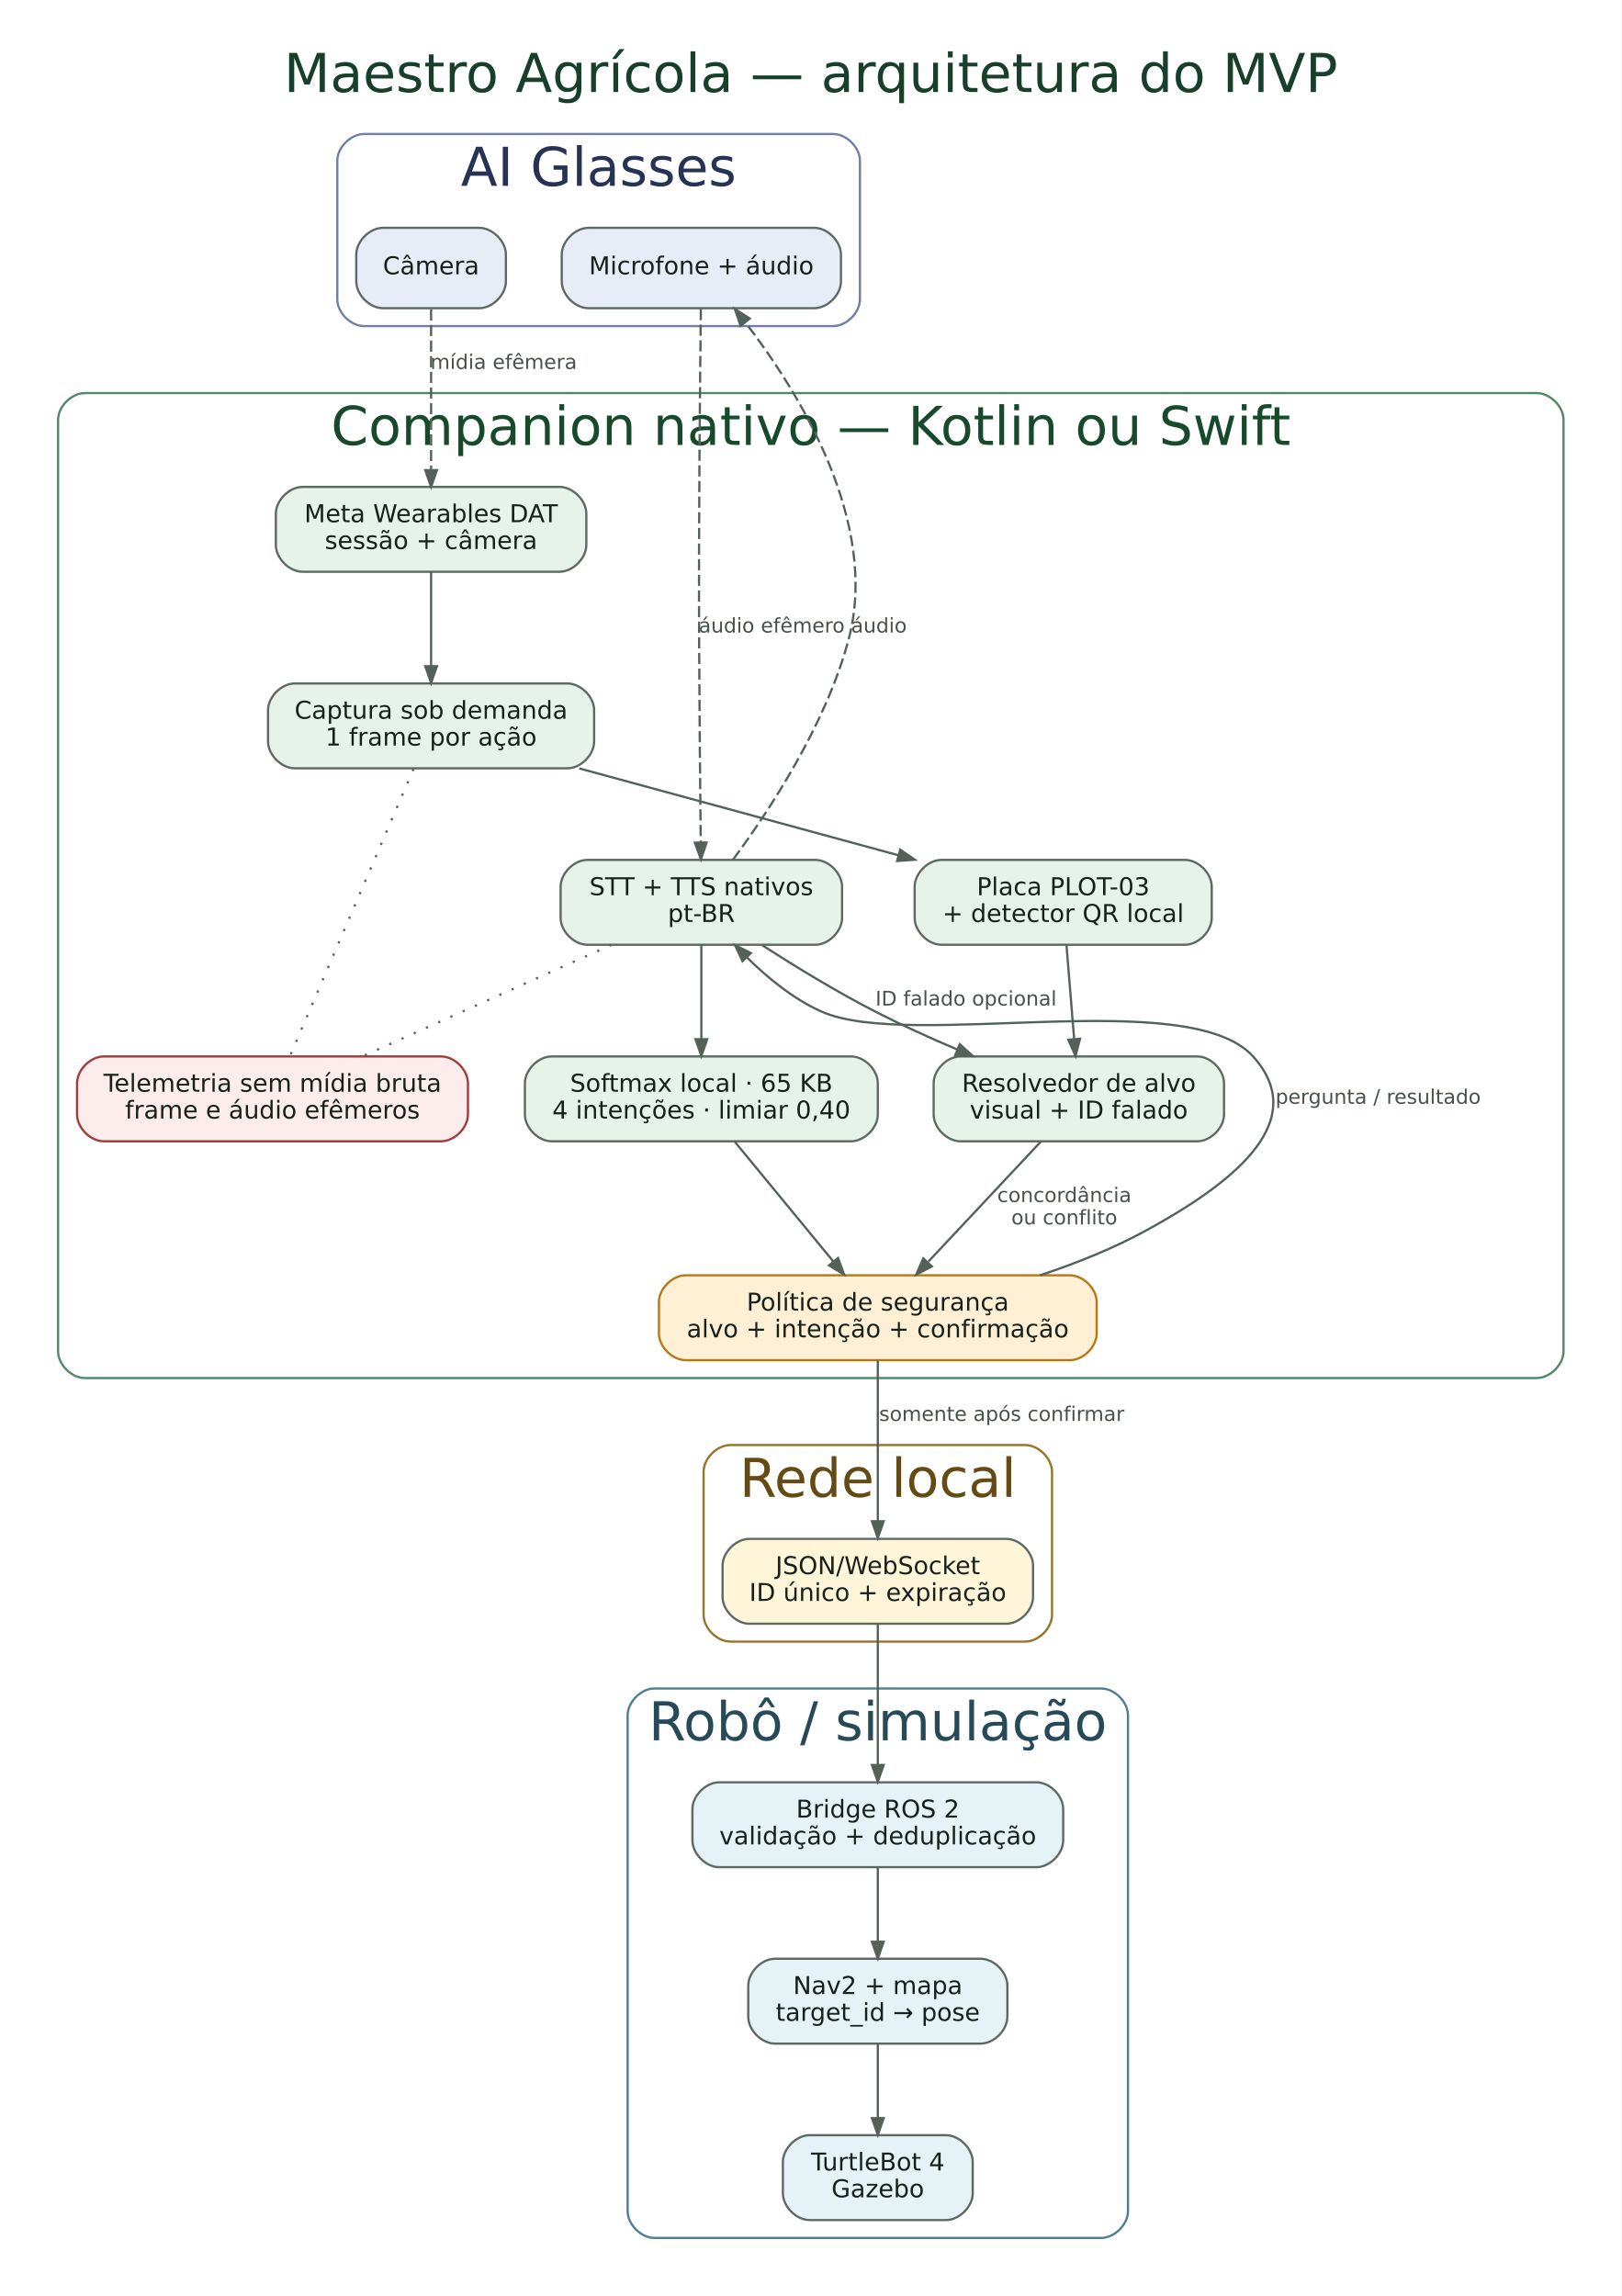
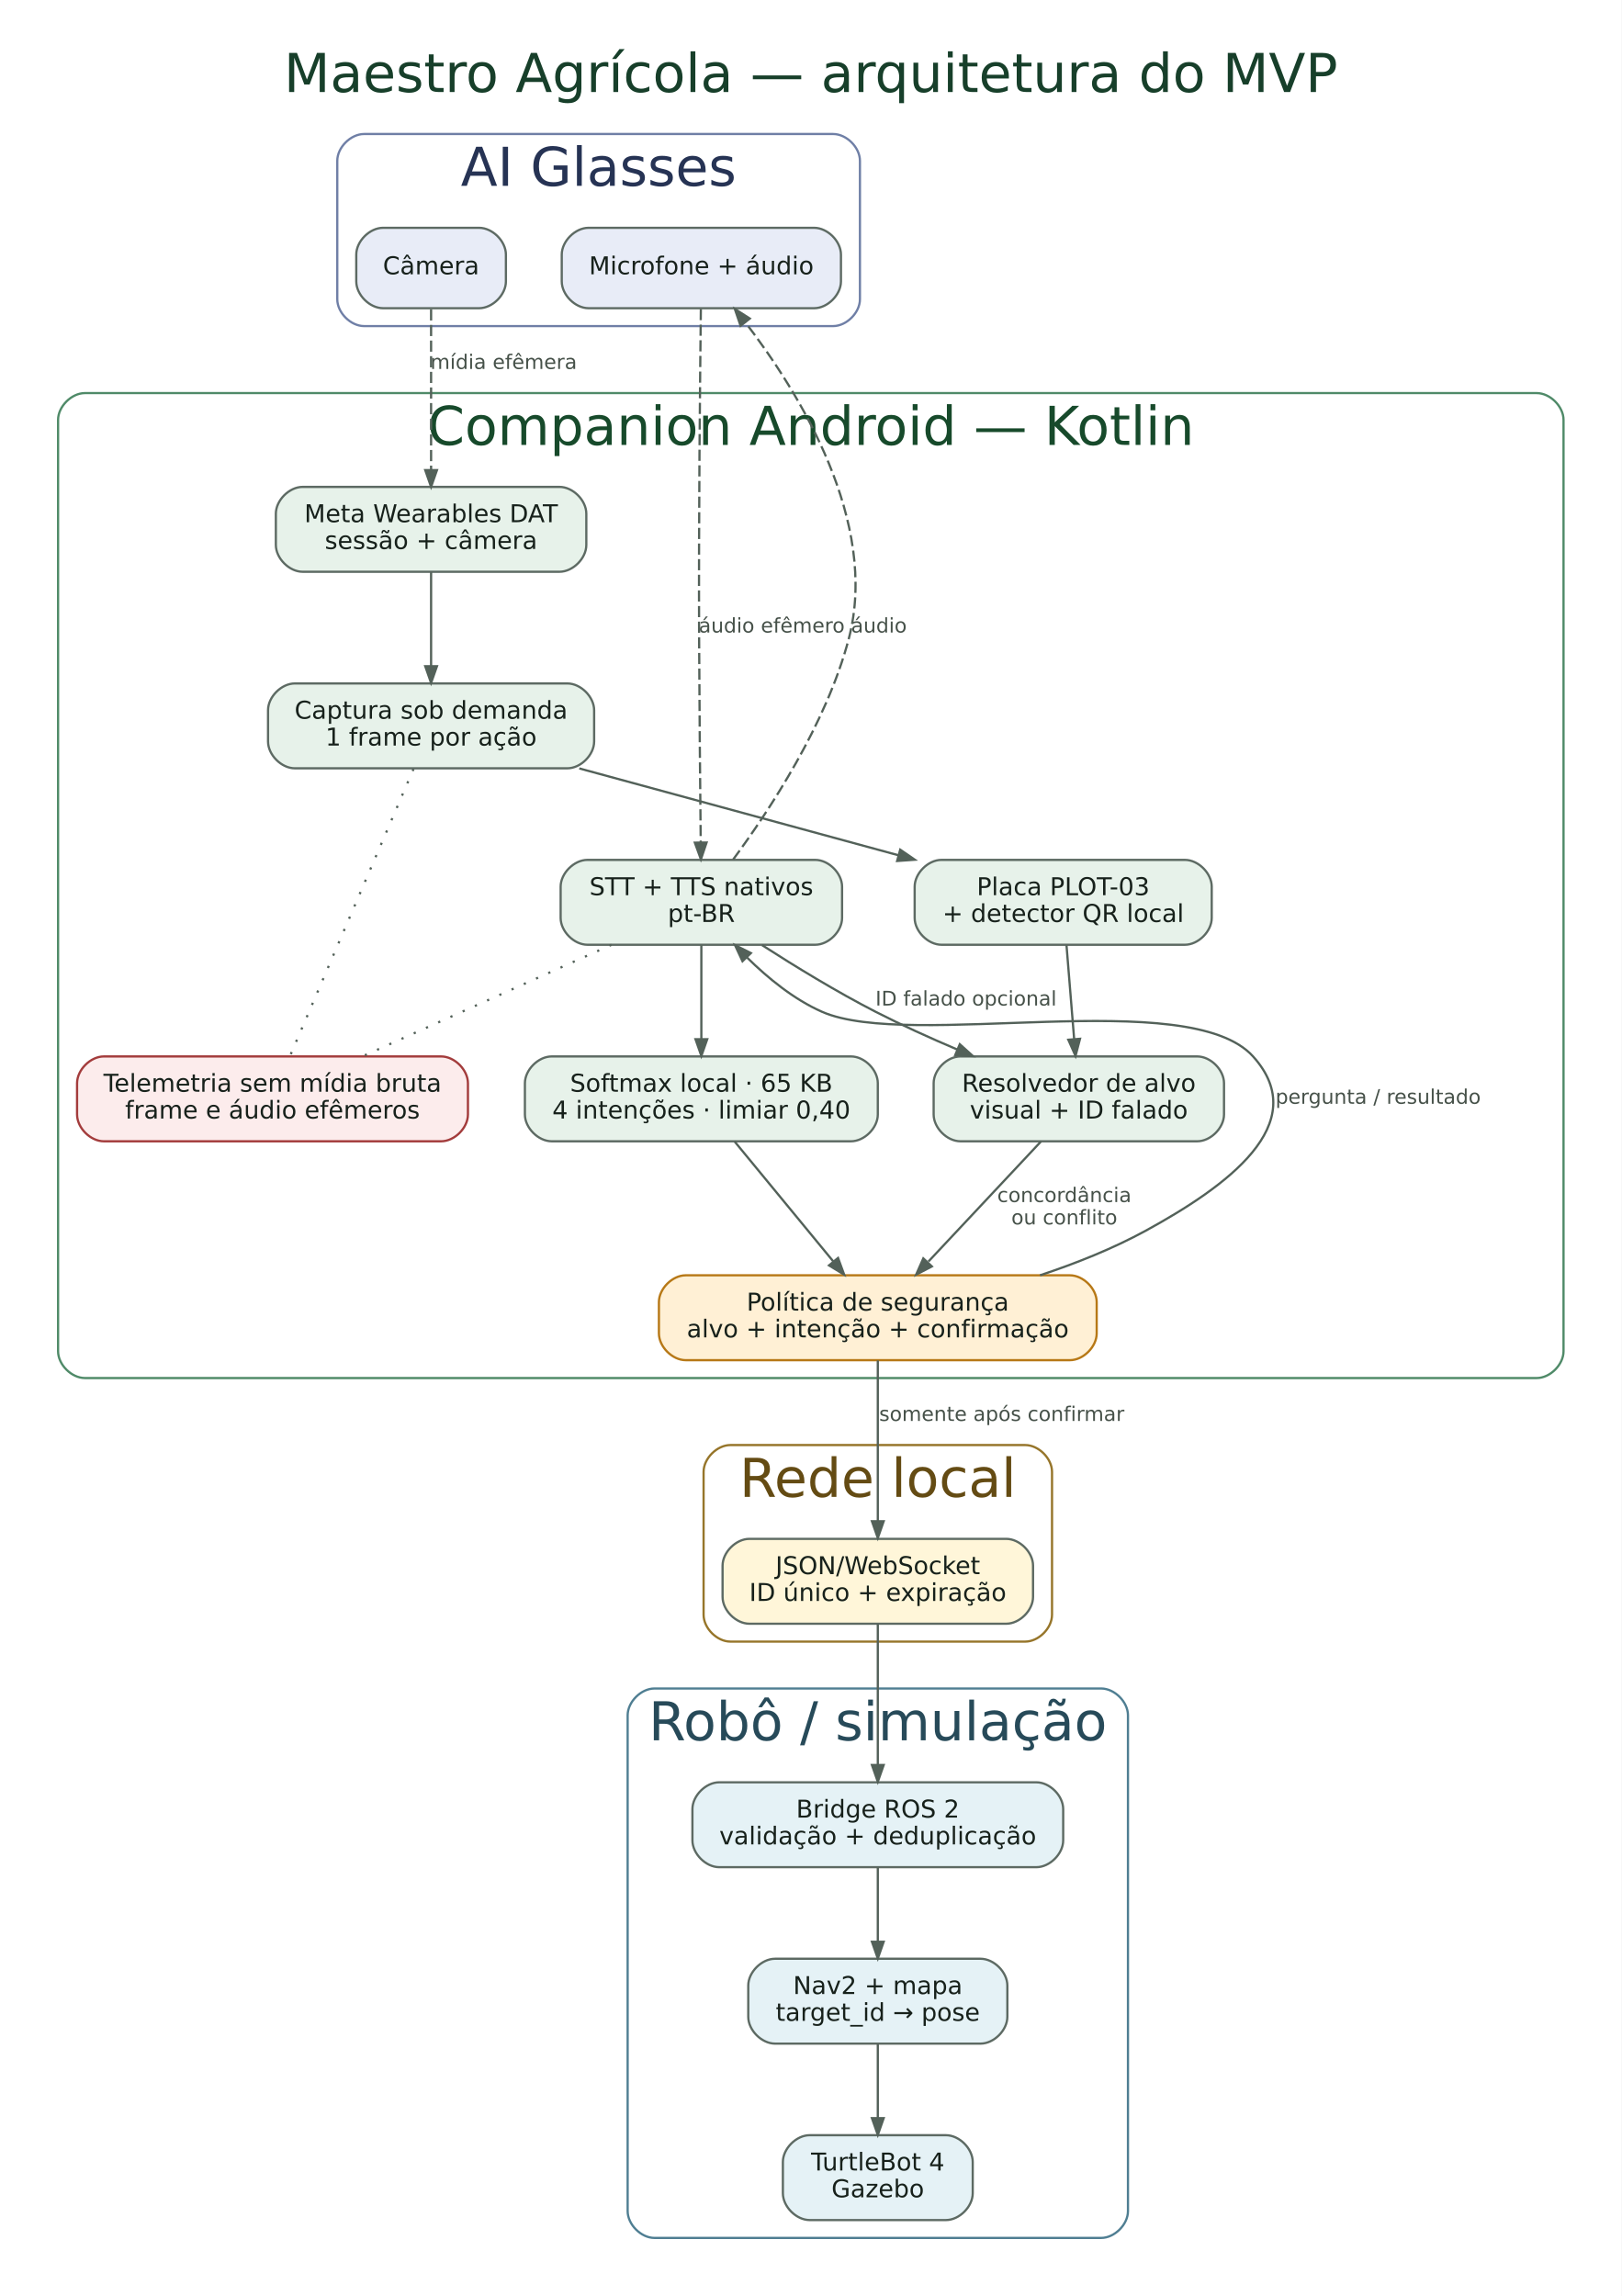
<svg xmlns="http://www.w3.org/2000/svg" width="726pt" height="1028pt" viewBox="0.00 0.00 726.00 1028.00">
  <g id="graph0" class="graph" transform="scale(1 1) rotate(0) translate(18 1010)">
    <polygon fill="white" stroke="transparent" points="-18,18 -18,-1010 708,-1010 708,18 -18,18" />
    <text text-anchor="middle" x="345" y="-968.8" font-family="DejaVu Sans" font-size="24.00" fill="#173f2a">Maestro Agrícola — arquitetura do MVP</text>
    <g id="clust1" class="cluster">
      <path fill="white" stroke="#6f7fa6" d="M145,-864C145,-864 355,-864 355,-864 361,-864 367,-870 367,-876 367,-876 367,-938 367,-938 367,-944 361,-950 355,-950 355,-950 145,-950 145,-950 139,-950 133,-944 133,-938 133,-938 133,-876 133,-876 133,-870 139,-864 145,-864" />
      <text text-anchor="middle" x="250" y="-926.8" font-family="DejaVu Sans" font-size="24.00" fill="#263354">AI Glasses</text>
    </g>
    <g id="clust2" class="cluster">
      <path fill="white" stroke="#4f8a68" d="M20,-393C20,-393 670,-393 670,-393 676,-393 682,-399 682,-405 682,-405 682,-822 682,-822 682,-828 676,-834 670,-834 670,-834 20,-834 20,-834 14,-834 8,-828 8,-822 8,-822 8,-405 8,-405 8,-399 14,-393 20,-393" />
-       <text text-anchor="middle" x="345" y="-810.8" font-family="DejaVu Sans" font-size="24.00" fill="#174a2b">Companion nativo — Kotlin ou Swift</text>
+       <text text-anchor="middle" x="345" y="-810.8" font-family="DejaVu Sans" font-size="24.00" fill="#174a2b">Companion Android — Kotlin</text>
    </g>
    <g id="clust3" class="cluster">
      <path fill="white" stroke="#96752a" d="M309,-275C309,-275 441,-275 441,-275 447,-275 453,-281 453,-287 453,-287 453,-351 453,-351 453,-357 447,-363 441,-363 441,-363 309,-363 309,-363 303,-363 297,-357 297,-351 297,-351 297,-287 297,-287 297,-281 303,-275 309,-275" />
      <text text-anchor="middle" x="375" y="-339.8" font-family="DejaVu Sans" font-size="24.00" fill="#644b13">Rede local</text>
    </g>
    <g id="clust4" class="cluster">
      <path fill="white" stroke="#4f7e92" d="M275,-8C275,-8 475,-8 475,-8 481,-8 487,-14 487,-20 487,-20 487,-242 487,-242 487,-248 481,-254 475,-254 475,-254 275,-254 275,-254 269,-254 263,-248 263,-242 263,-242 263,-20 263,-20 263,-14 269,-8 275,-8" />
      <text text-anchor="middle" x="375" y="-230.8" font-family="DejaVu Sans" font-size="24.00" fill="#274a59">Robô / simulação</text>
    </g>
    <g id="node1" class="node">
      <path fill="#e8ecf7" stroke="#5d6a63" d="M196.5,-908C196.5,-908 153.5,-908 153.5,-908 147.5,-908 141.5,-902 141.5,-896 141.5,-896 141.5,-884 141.5,-884 141.5,-878 147.5,-872 153.5,-872 153.5,-872 196.5,-872 196.5,-872 202.5,-872 208.5,-878 208.5,-884 208.5,-884 208.5,-896 208.5,-896 208.5,-902 202.5,-908 196.5,-908" />
      <text text-anchor="middle" x="175" y="-887.2" font-family="DejaVu Sans" font-size="11.00" fill="#17211b">Câmera</text>
    </g>
    <g id="node3" class="node">
      <path fill="#e7f2ea" stroke="#5d6a63" d="M232.5,-792C232.5,-792 117.5,-792 117.5,-792 111.5,-792 105.5,-786 105.5,-780 105.5,-780 105.5,-766 105.5,-766 105.5,-760 111.5,-754 117.5,-754 117.5,-754 232.5,-754 232.5,-754 238.5,-754 244.5,-760 244.5,-766 244.5,-766 244.5,-780 244.5,-780 244.5,-786 238.5,-792 232.5,-792" />
      <text text-anchor="middle" x="175" y="-776.2" font-family="DejaVu Sans" font-size="11.00" fill="#17211b">Meta Wearables DAT</text>
      <text text-anchor="middle" x="175" y="-764.2" font-family="DejaVu Sans" font-size="11.00" fill="#17211b">sessão + câmera</text>
    </g>
    <g id="edge1" class="edge">
      <path fill="none" stroke="#536159" stroke-dasharray="5,2" d="M175,-871.53C175,-852.4 175,-821.51 175,-799.63" />
      <polygon fill="#536159" stroke="#536159" points="177.63,-799.51 175,-792.01 172.38,-799.51 177.63,-799.51" />
      <text text-anchor="middle" x="207.5" y="-844.8" font-family="DejaVu Sans" font-size="9.00" fill="#465149">mídia efêmera</text>
    </g>
    <g id="node2" class="node">
      <path fill="#e8ecf7" stroke="#5d6a63" d="M346.5,-908C346.5,-908 245.5,-908 245.5,-908 239.5,-908 233.5,-902 233.5,-896 233.5,-896 233.5,-884 233.5,-884 233.5,-878 239.5,-872 245.5,-872 245.5,-872 346.5,-872 346.5,-872 352.5,-872 358.5,-878 358.5,-884 358.5,-884 358.5,-896 358.5,-896 358.5,-902 352.5,-908 346.5,-908" />
      <text text-anchor="middle" x="296" y="-887.2" font-family="DejaVu Sans" font-size="11.00" fill="#17211b">Microfone + áudio</text>
    </g>
    <g id="node6" class="node">
      <path fill="#e7f2ea" stroke="#5d6a63" d="M347,-625C347,-625 245,-625 245,-625 239,-625 233,-619 233,-613 233,-613 233,-599 233,-599 233,-593 239,-587 245,-587 245,-587 347,-587 347,-587 353,-587 359,-593 359,-599 359,-599 359,-613 359,-613 359,-619 353,-625 347,-625" />
      <text text-anchor="middle" x="296" y="-609.2" font-family="DejaVu Sans" font-size="11.00" fill="#17211b">STT + TTS nativos</text>
      <text text-anchor="middle" x="296" y="-597.2" font-family="DejaVu Sans" font-size="11.00" fill="#17211b">pt-BR</text>
    </g>
    <g id="edge5" class="edge">
      <path fill="none" stroke="#536159" stroke-dasharray="5,2" d="M295.78,-871.66C295.42,-841.6 294.77,-777.85 295,-724 295.13,-692.61 295.47,-656.48 295.72,-632.78" />
      <polygon fill="#536159" stroke="#536159" points="298.34,-632.77 295.8,-625.24 293.09,-632.71 298.34,-632.77" />
      <text text-anchor="middle" x="327.5" y="-726.8" font-family="DejaVu Sans" font-size="9.00" fill="#465149">áudio efêmero</text>
    </g>
    <g id="node4" class="node">
      <path fill="#e7f2ea" stroke="#5d6a63" d="M236,-704C236,-704 114,-704 114,-704 108,-704 102,-698 102,-692 102,-692 102,-678 102,-678 102,-672 108,-666 114,-666 114,-666 236,-666 236,-666 242,-666 248,-672 248,-678 248,-678 248,-692 248,-692 248,-698 242,-704 236,-704" />
      <text text-anchor="middle" x="175" y="-688.2" font-family="DejaVu Sans" font-size="11.00" fill="#17211b">Captura sob demanda</text>
      <text text-anchor="middle" x="175" y="-676.2" font-family="DejaVu Sans" font-size="11.00" fill="#17211b">1 frame por ação</text>
    </g>
    <g id="edge2" class="edge">
      <path fill="none" stroke="#536159" d="M175,-753.76C175,-741.56 175,-725.33 175,-711.81" />
      <polygon fill="#536159" stroke="#536159" points="177.63,-711.71 175,-704.21 172.38,-711.71 177.63,-711.71" />
    </g>
    <g id="node5" class="node">
      <path fill="#e7f2ea" stroke="#5d6a63" d="M512.5,-625C512.5,-625 403.5,-625 403.5,-625 397.5,-625 391.5,-619 391.5,-613 391.5,-613 391.5,-599 391.5,-599 391.5,-593 397.5,-587 403.5,-587 403.5,-587 512.5,-587 512.5,-587 518.5,-587 524.5,-593 524.5,-599 524.5,-599 524.5,-613 524.5,-613 524.5,-619 518.5,-625 512.5,-625" />
      <text text-anchor="middle" x="458" y="-609.2" font-family="DejaVu Sans" font-size="11.00" fill="#17211b">Placa PLOT-03</text>
      <text text-anchor="middle" x="458" y="-597.2" font-family="DejaVu Sans" font-size="11.00" fill="#17211b">+ detector QR local</text>
    </g>
    <g id="edge3" class="edge">
      <path fill="none" stroke="#536159" d="M241.35,-665.95C284.22,-654.28 340.05,-639.09 384.3,-627.05" />
      <polygon fill="#536159" stroke="#536159" points="385.03,-629.58 391.58,-625.07 383.65,-624.51 385.03,-629.58" />
    </g>
    <g id="node10" class="node">
      <path fill="#fcecec" stroke="#a33c3c" d="M179.5,-537C179.5,-537 28.5,-537 28.5,-537 22.5,-537 16.5,-531 16.5,-525 16.5,-525 16.5,-511 16.5,-511 16.5,-505 22.5,-499 28.5,-499 28.5,-499 179.5,-499 179.5,-499 185.5,-499 191.5,-505 191.5,-511 191.5,-511 191.5,-525 191.5,-525 191.5,-531 185.5,-537 179.5,-537" />
      <text text-anchor="middle" x="104" y="-521.2" font-family="DejaVu Sans" font-size="11.00" fill="#17211b">Telemetria sem mídia bruta</text>
      <text text-anchor="middle" x="104" y="-509.2" font-family="DejaVu Sans" font-size="11.00" fill="#17211b">frame e áudio efêmeros</text>
    </g>
    <g id="edge16" class="edge">
      <path fill="none" stroke="#536159" stroke-dasharray="1,5" d="M167.13,-665.71C153.45,-633.91 125.43,-568.8 111.8,-537.12" />
    </g>
    <g id="node8" class="node">
      <path fill="#e7f2ea" stroke="#5d6a63" d="M518,-537C518,-537 412,-537 412,-537 406,-537 400,-531 400,-525 400,-525 400,-511 400,-511 400,-505 406,-499 412,-499 412,-499 518,-499 518,-499 524,-499 530,-505 530,-511 530,-511 530,-525 530,-525 530,-531 524,-537 518,-537" />
      <text text-anchor="middle" x="465" y="-521.2" font-family="DejaVu Sans" font-size="11.00" fill="#17211b">Resolvedor de alvo</text>
      <text text-anchor="middle" x="465" y="-509.2" font-family="DejaVu Sans" font-size="11.00" fill="#17211b">visual + ID falado</text>
    </g>
    <g id="edge4" class="edge">
      <path fill="none" stroke="#536159" d="M459.48,-586.76C460.48,-574.56 461.8,-558.33 462.9,-544.81" />
      <polygon fill="#536159" stroke="#536159" points="465.53,-544.9 463.52,-537.21 460.29,-544.47 465.53,-544.9" />
    </g>
    <g id="edge11" class="edge">
      <path fill="none" stroke="#536159" stroke-dasharray="5,2" d="M310.22,-625.15C326.43,-647.1 351.99,-685.88 362,-724 375.74,-776.31 339.71,-834.36 315.63,-865.75" />
      <polygon fill="#536159" stroke="#536159" points="313.56,-864.14 310.99,-871.66 317.69,-867.38 313.56,-864.14" />
      <text text-anchor="middle" x="375.5" y="-726.8" font-family="DejaVu Sans" font-size="9.00" fill="#465149">áudio</text>
    </g>
    <g id="node7" class="node">
      <path fill="#e7f2ea" stroke="#5d6a63" d="M363,-537C363,-537 229,-537 229,-537 223,-537 217,-531 217,-525 217,-525 217,-511 217,-511 217,-505 223,-499 229,-499 229,-499 363,-499 363,-499 369,-499 375,-505 375,-511 375,-511 375,-525 375,-525 375,-531 369,-537 363,-537" />
      <text text-anchor="middle" x="296" y="-521.2" font-family="DejaVu Sans" font-size="11.00" fill="#17211b">Softmax local · 65 KB</text>
      <text text-anchor="middle" x="296" y="-509.2" font-family="DejaVu Sans" font-size="11.00" fill="#17211b">4 intenções · limiar 0,40</text>
    </g>
    <g id="edge6" class="edge">
      <path fill="none" stroke="#536159" d="M296,-586.76C296,-574.56 296,-558.33 296,-544.81" />
      <polygon fill="#536159" stroke="#536159" points="298.63,-544.71 296,-537.21 293.38,-544.71 298.63,-544.71" />
    </g>
    <g id="edge8" class="edge">
      <path fill="none" stroke="#536159" d="M323.19,-586.82C337.91,-577.35 356.6,-565.92 374,-557 385.59,-551.06 398.33,-545.29 410.51,-540.12" />
      <polygon fill="#536159" stroke="#536159" points="411.7,-542.47 417.6,-537.15 409.67,-537.63 411.7,-542.47" />
      <text text-anchor="middle" x="414.5" y="-559.8" font-family="DejaVu Sans" font-size="9.00" fill="#465149">ID falado opcional</text>
    </g>
    <g id="edge17" class="edge">
      <path fill="none" stroke="#536159" stroke-dasharray="1,5" d="M255.75,-586.97C222.98,-572.29 176.95,-551.68 144.2,-537" />
    </g>
    <g id="node9" class="node">
      <path fill="#fff0d5" stroke="#b77816" d="M461,-439C461,-439 289,-439 289,-439 283,-439 277,-433 277,-427 277,-427 277,-413 277,-413 277,-407 283,-401 289,-401 289,-401 461,-401 461,-401 467,-401 473,-407 473,-413 473,-413 473,-427 473,-427 473,-433 467,-439 461,-439" />
      <text text-anchor="middle" x="375" y="-423.2" font-family="DejaVu Sans" font-size="11.00" fill="#17211b">Política de segurança</text>
      <text text-anchor="middle" x="375" y="-411.2" font-family="DejaVu Sans" font-size="11.00" fill="#17211b">alvo + intenção + confirmação</text>
    </g>
    <g id="edge7" class="edge">
      <path fill="none" stroke="#536159" d="M310.86,-498.94C323.36,-483.75 341.34,-461.9 355.08,-445.2" />
      <polygon fill="#536159" stroke="#536159" points="357.2,-446.76 359.94,-439.3 353.15,-443.43 357.2,-446.76" />
    </g>
    <g id="edge9" class="edge">
      <path fill="none" stroke="#536159" d="M448.07,-498.94C433.83,-483.75 413.35,-461.9 397.69,-445.2" />
      <polygon fill="#536159" stroke="#536159" points="399.2,-442.98 392.16,-439.3 395.37,-446.57 399.2,-442.98" />
      <text text-anchor="middle" x="458.5" y="-471.8" font-family="DejaVu Sans" font-size="9.00" fill="#465149">concordância</text>
      <text text-anchor="middle" x="458.5" y="-461.8" font-family="DejaVu Sans" font-size="9.00" fill="#465149">ou conflito</text>
    </g>
    <g id="edge10" class="edge">
      <path fill="none" stroke="#536159" d="M447.63,-439.01C463.72,-444.35 480.33,-450.97 495,-459 530.71,-478.54 570.26,-506.77 543,-537 514.12,-569.02 389.46,-539.62 350,-557 337.45,-562.53 325.77,-572.09 316.51,-581.23" />
      <polygon fill="#536159" stroke="#536159" points="314.42,-579.62 311.07,-586.82 318.18,-583.28 314.42,-579.62" />
      <text text-anchor="middle" x="599" y="-515.8" font-family="DejaVu Sans" font-size="9.00" fill="#465149">pergunta / resultado</text>
    </g>
    <g id="node11" class="node">
      <path fill="#fff6d9" stroke="#5d6a63" d="M432.5,-321C432.5,-321 317.5,-321 317.5,-321 311.5,-321 305.5,-315 305.5,-309 305.5,-309 305.5,-295 305.5,-295 305.5,-289 311.5,-283 317.5,-283 317.5,-283 432.5,-283 432.5,-283 438.5,-283 444.5,-289 444.5,-295 444.5,-295 444.5,-309 444.5,-309 444.5,-315 438.5,-321 432.5,-321" />
      <text text-anchor="middle" x="375" y="-305.2" font-family="DejaVu Sans" font-size="11.00" fill="#17211b">JSON/WebSocket</text>
      <text text-anchor="middle" x="375" y="-293.2" font-family="DejaVu Sans" font-size="11.00" fill="#17211b">ID único + expiração</text>
    </g>
    <g id="edge12" class="edge">
      <path fill="none" stroke="#536159" d="M375,-400.88C375,-381.58 375,-350.87 375,-329" />
      <polygon fill="#536159" stroke="#536159" points="377.63,-328.88 375,-321.38 372.38,-328.88 377.63,-328.88" />
      <text text-anchor="middle" x="430.5" y="-373.8" font-family="DejaVu Sans" font-size="9.00" fill="#465149">somente após confirmar</text>
    </g>
    <g id="node12" class="node">
      <path fill="#e5f2f6" stroke="#5d6a63" d="M446,-212C446,-212 304,-212 304,-212 298,-212 292,-206 292,-200 292,-200 292,-186 292,-186 292,-180 298,-174 304,-174 304,-174 446,-174 446,-174 452,-174 458,-180 458,-186 458,-186 458,-200 458,-200 458,-206 452,-212 446,-212" />
      <text text-anchor="middle" x="375" y="-196.2" font-family="DejaVu Sans" font-size="11.00" fill="#17211b">Bridge ROS 2</text>
      <text text-anchor="middle" x="375" y="-184.2" font-family="DejaVu Sans" font-size="11.00" fill="#17211b">validação + deduplicação</text>
    </g>
    <g id="edge13" class="edge">
      <path fill="none" stroke="#536159" d="M375,-282.85C375,-265.56 375,-239.34 375,-219.87" />
      <polygon fill="#536159" stroke="#536159" points="377.63,-219.74 375,-212.24 372.38,-219.74 377.63,-219.74" />
    </g>
    <g id="node13" class="node">
      <path fill="#e5f2f6" stroke="#5d6a63" d="M421,-133C421,-133 329,-133 329,-133 323,-133 317,-127 317,-121 317,-121 317,-107 317,-107 317,-101 323,-95 329,-95 329,-95 421,-95 421,-95 427,-95 433,-101 433,-107 433,-107 433,-121 433,-121 433,-127 427,-133 421,-133" />
      <text text-anchor="middle" x="375" y="-117.2" font-family="DejaVu Sans" font-size="11.00" fill="#17211b">Nav2 + mapa</text>
      <text text-anchor="middle" x="375" y="-105.2" font-family="DejaVu Sans" font-size="11.00" fill="#17211b">target_id → pose</text>
    </g>
    <g id="edge14" class="edge">
      <path fill="none" stroke="#536159" d="M375,-173.75C375,-163.88 375,-151.51 375,-140.68" />
      <polygon fill="#536159" stroke="#536159" points="377.63,-140.62 375,-133.12 372.38,-140.62 377.63,-140.62" />
    </g>
    <g id="node14" class="node">
      <path fill="#e5f2f6" stroke="#5d6a63" d="M405.5,-54C405.5,-54 344.5,-54 344.5,-54 338.5,-54 332.5,-48 332.5,-42 332.5,-42 332.5,-28 332.5,-28 332.5,-22 338.5,-16 344.5,-16 344.5,-16 405.5,-16 405.5,-16 411.5,-16 417.5,-22 417.5,-28 417.5,-28 417.5,-42 417.5,-42 417.5,-48 411.5,-54 405.5,-54" />
      <text text-anchor="middle" x="375" y="-38.2" font-family="DejaVu Sans" font-size="11.00" fill="#17211b">TurtleBot 4</text>
      <text text-anchor="middle" x="375" y="-26.2" font-family="DejaVu Sans" font-size="11.00" fill="#17211b">Gazebo</text>
    </g>
    <g id="edge15" class="edge">
      <path fill="none" stroke="#536159" d="M375,-94.75C375,-84.88 375,-72.51 375,-61.68" />
      <polygon fill="#536159" stroke="#536159" points="377.63,-61.62 375,-54.12 372.38,-61.62 377.63,-61.62" />
    </g>
  </g>
</svg>
